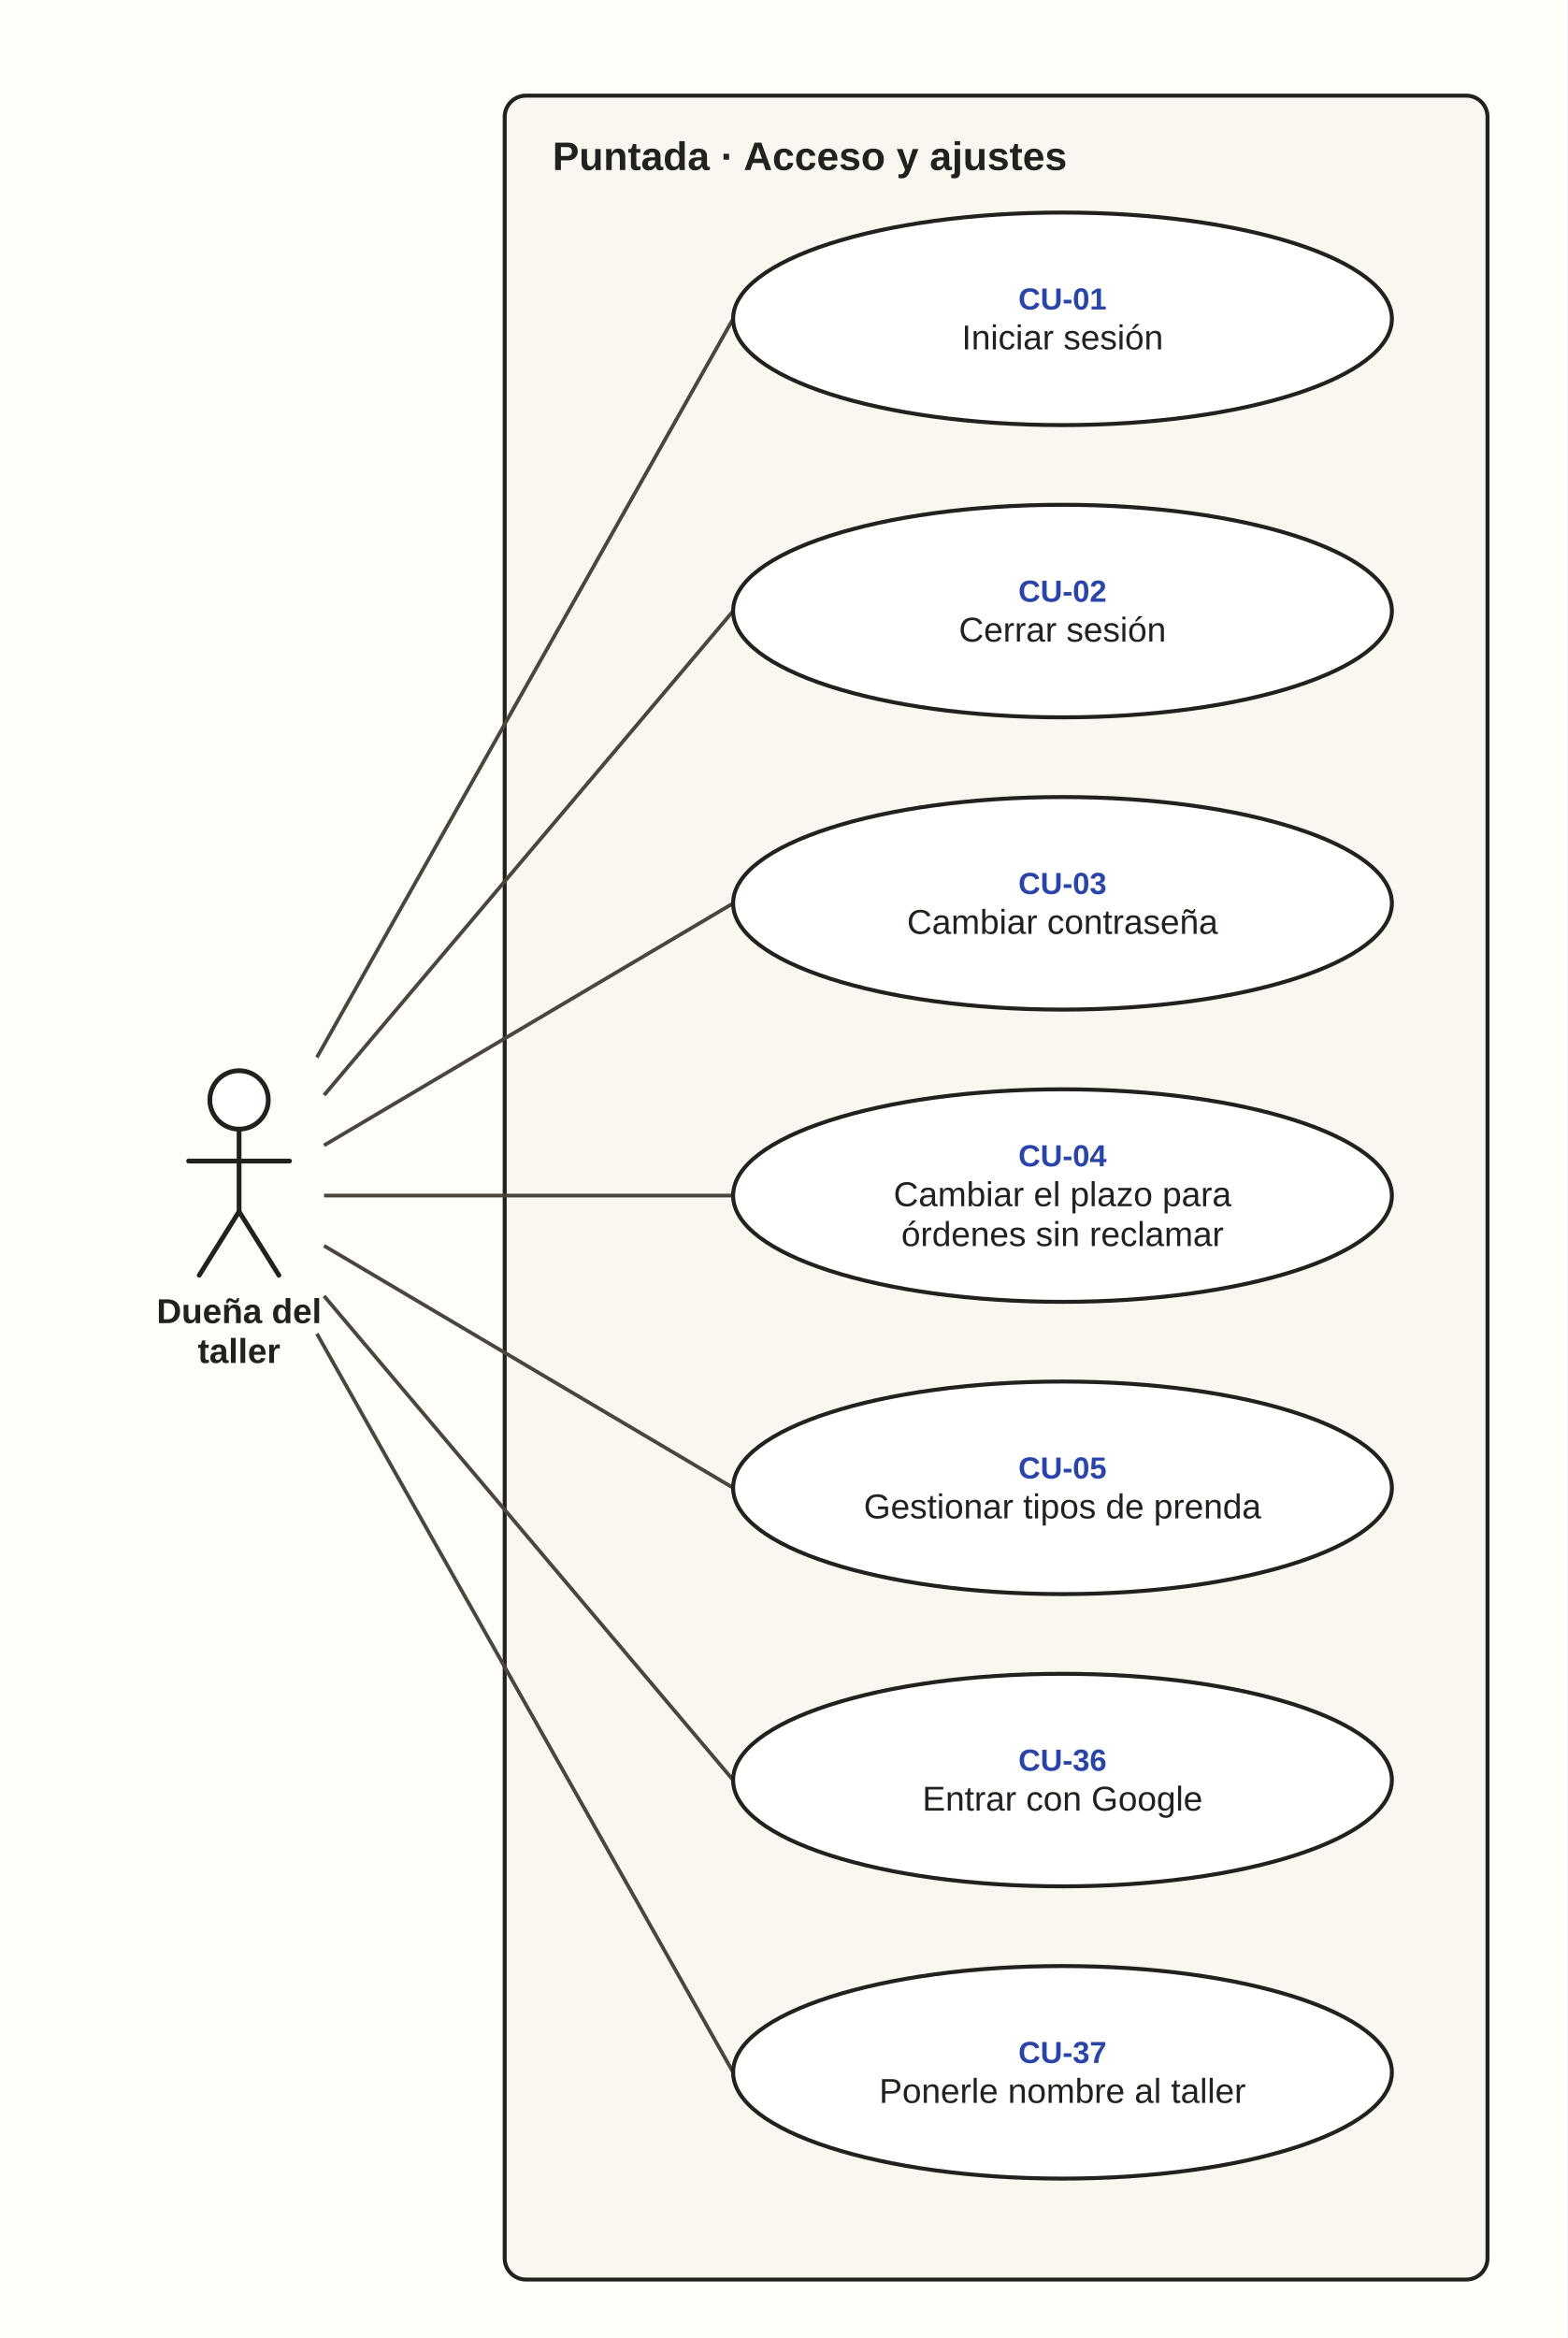
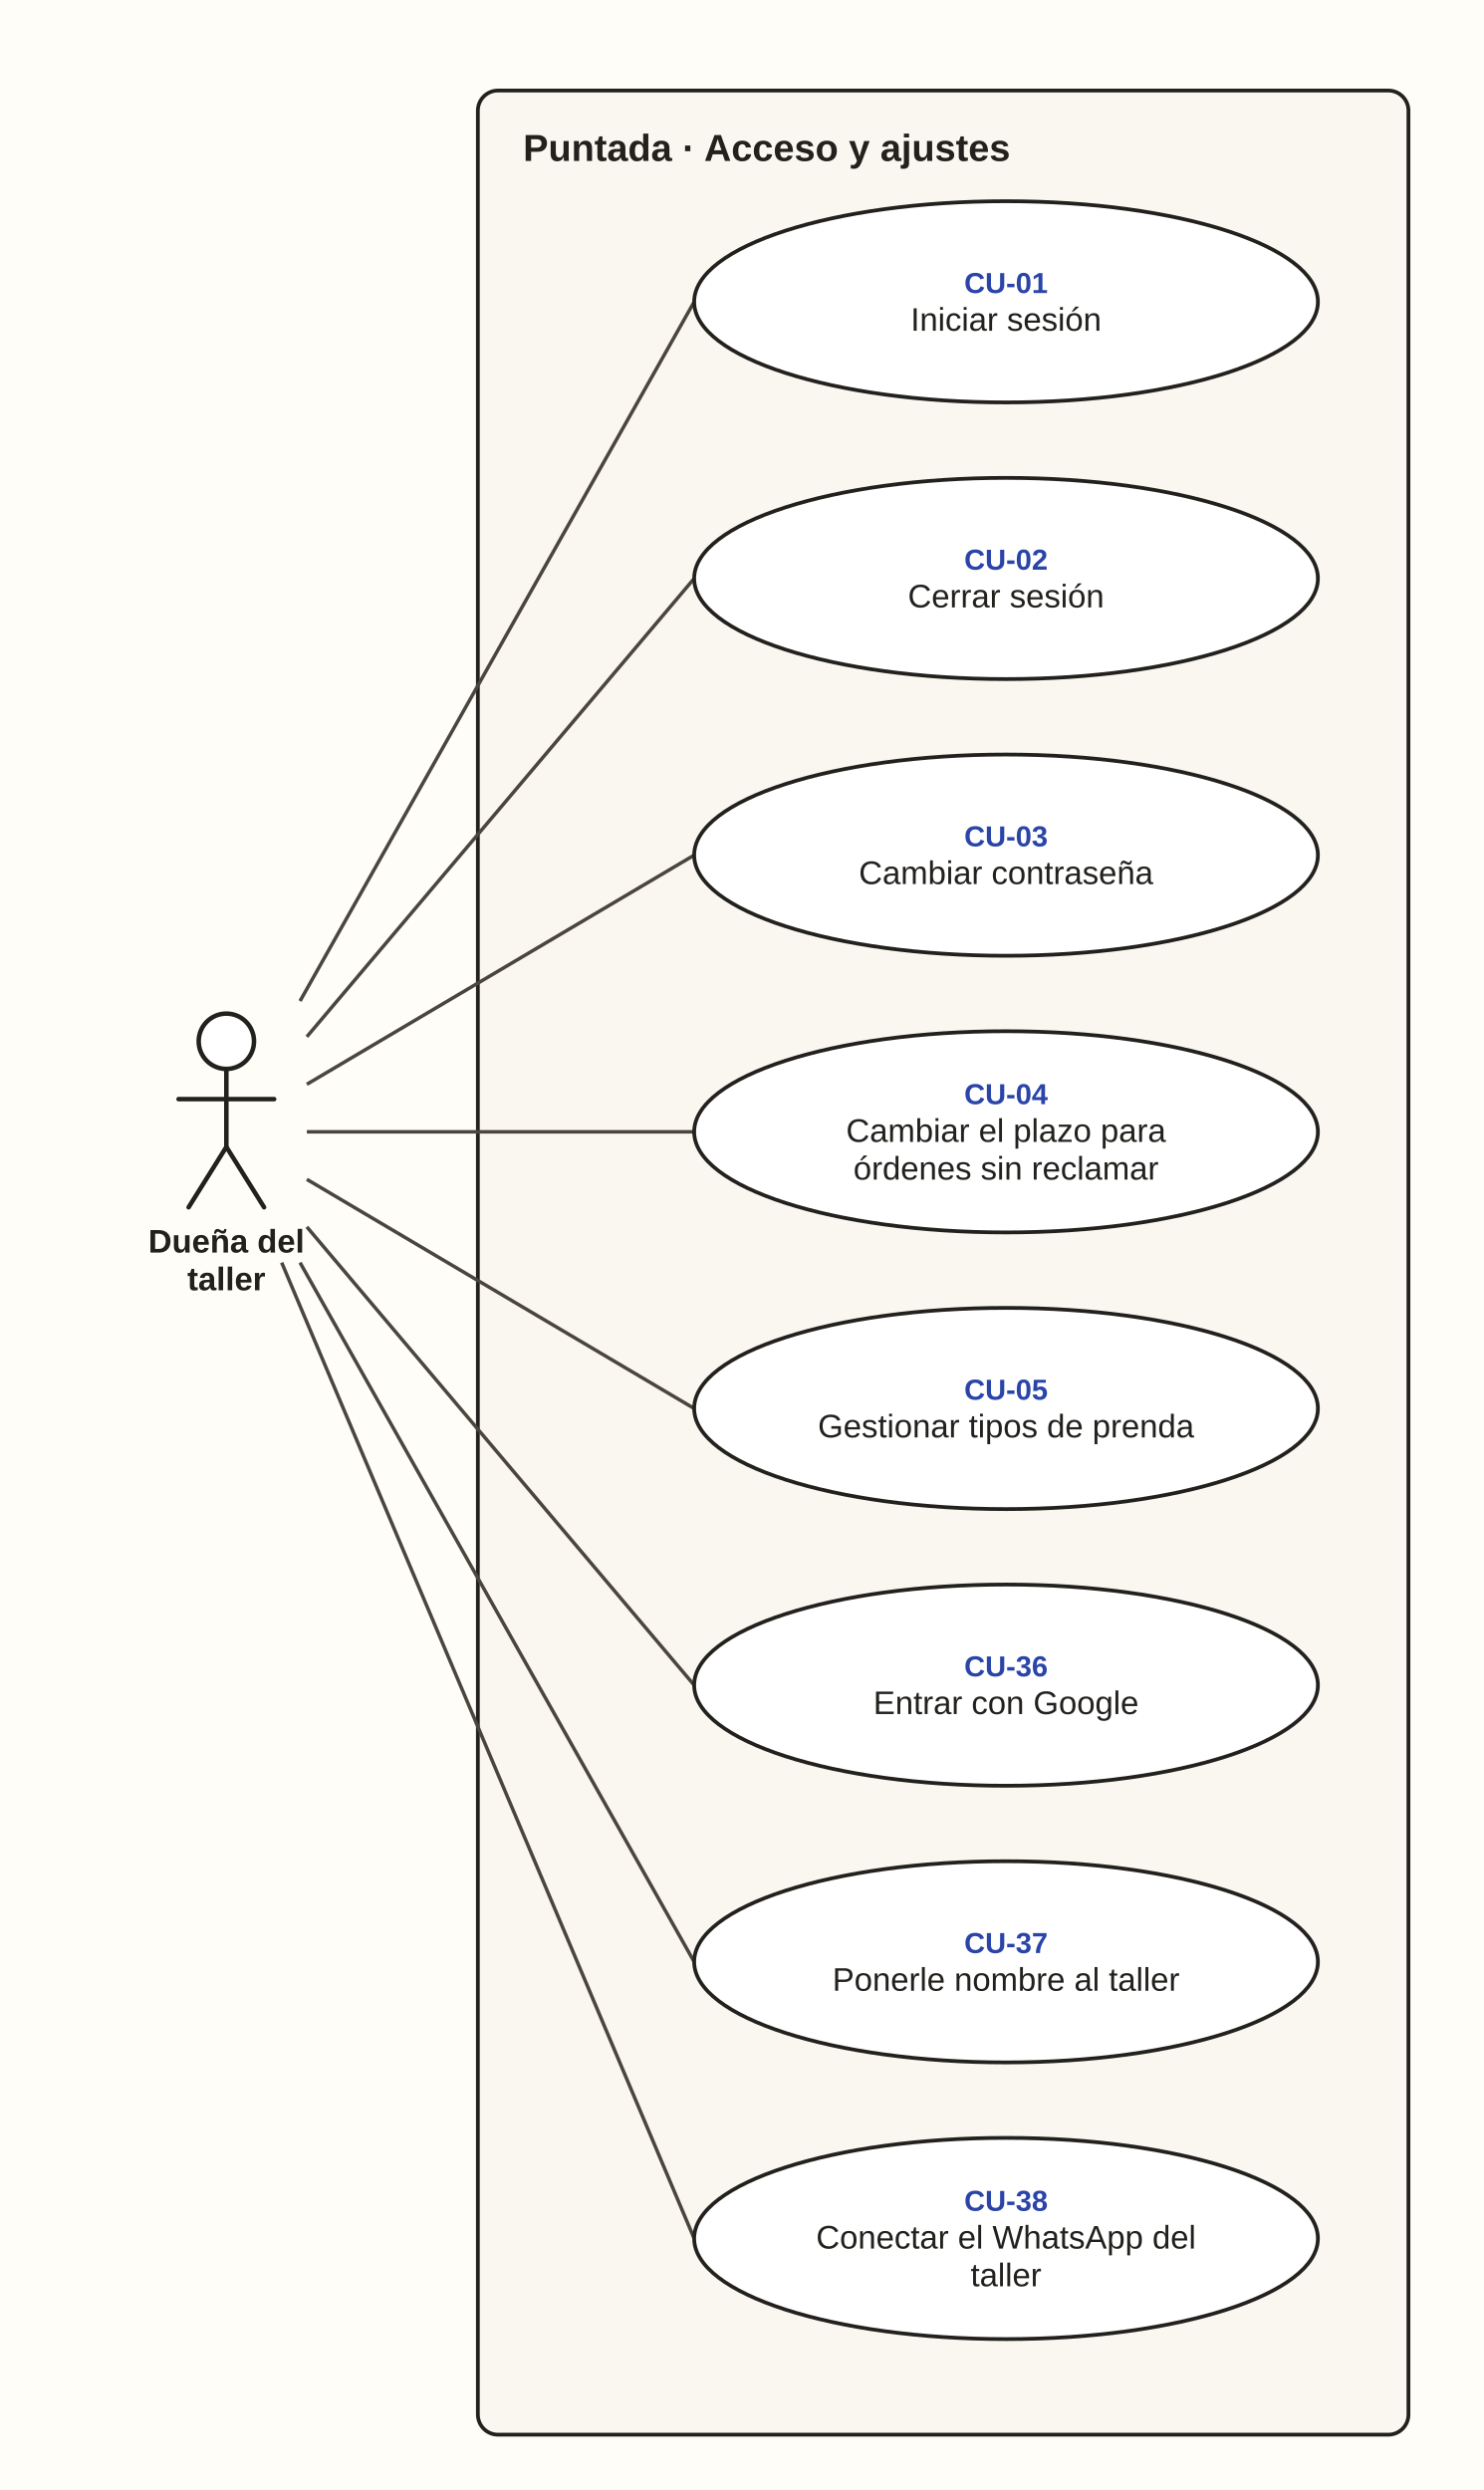
- <svg xmlns="http://www.w3.org/2000/svg" viewBox="0 0 590 880" width="590" height="880" font-family="'Source Sans 3', 'Segoe UI', Arial, sans-serif" role="img" aria-label="Casos de uso · Acceso y ajustes">
+ <svg xmlns="http://www.w3.org/2000/svg" viewBox="0 0 590 990" width="590" height="990" font-family="'Source Sans 3', 'Segoe UI', Arial, sans-serif" role="img" aria-label="Casos de uso · Acceso y ajustes">
  <defs>
    <marker id="abierta-01-duena-acceso-y-ajustes" viewBox="0 0 12 12" refX="11" refY="6" markerWidth="11" markerHeight="11" orient="auto">
      <path d="M1 1 L11 6 L1 11" fill="none" stroke="#4a453d" stroke-width="1.5" />
    </marker>
    <marker id="triangulo-01-duena-acceso-y-ajustes" viewBox="0 0 14 14" refX="13" refY="7" markerWidth="14" markerHeight="14" orient="auto">
      <path d="M1 1 L13 7 L1 13 z" fill="#fffdf8" stroke="#4a453d" stroke-width="1.5" />
    </marker>
  </defs>
-   <rect width="590" height="880" fill="#fffdf8" />
-   <rect x="190" y="36" width="370" height="822" rx="8" fill="#faf7f0" stroke="#23211d" stroke-width="1.5" />
+   <rect width="590" height="990" fill="#fffdf8" />
+   <rect x="190" y="36" width="370" height="932" rx="8" fill="#faf7f0" stroke="#23211d" stroke-width="1.5" />
  <text x="208.0" y="64.0" font-size="15" font-weight="700" fill="#23211d" text-anchor="start">Puntada · Acceso y ajustes</text>
  <line x1="119.3" y1="398.0" x2="276.0" y2="120.0" stroke="#4a453d" stroke-width="1.4" />
  <line x1="122.0" y1="412.2" x2="276.0" y2="230.0" stroke="#4a453d" stroke-width="1.4" />
  <line x1="122.0" y1="431.1" x2="276.0" y2="340.0" stroke="#4a453d" stroke-width="1.4" />
  <line x1="122.0" y1="450.0" x2="276.0" y2="450.0" stroke="#4a453d" stroke-width="1.4" />
  <line x1="122.0" y1="468.9" x2="276.0" y2="560.0" stroke="#4a453d" stroke-width="1.4" />
  <line x1="122.0" y1="487.8" x2="276.0" y2="670.0" stroke="#4a453d" stroke-width="1.4" />
  <line x1="119.3" y1="502.0" x2="276.0" y2="780.0" stroke="#4a453d" stroke-width="1.4" />
+   <line x1="112.0" y1="502.0" x2="276.0" y2="890.0" stroke="#4a453d" stroke-width="1.4" />
  <circle cx="90" cy="414" r="11" fill="#ffffff" stroke="#23211d" stroke-width="1.8" />
  <line x1="90" y1="425" x2="90" y2="456" stroke="#23211d" stroke-width="1.8" fill="none" stroke-linecap="round" />
  <line x1="71" y1="437" x2="109" y2="437" stroke="#23211d" stroke-width="1.8" fill="none" stroke-linecap="round" />
  <polyline points="75,480 90,456 105,480" stroke="#23211d" stroke-width="1.8" fill="none" stroke-linecap="round" />
  <text x="90.0" y="498.0" font-size="13" font-weight="700" fill="#23211d" text-anchor="middle">Dueña del</text>
  <text x="90.0" y="513.0" font-size="13" font-weight="700" fill="#23211d" text-anchor="middle">taller</text>
  <ellipse cx="400" cy="120" rx="124" ry="40" fill="#ffffff" stroke="#23211d" stroke-width="1.5" />
  <text x="400.0" y="116.5" font-size="11.5" font-weight="700" fill="#2a44a8" text-anchor="middle">CU-01</text>
  <text x="400.0" y="131.5" font-size="13" font-weight="400" fill="#23211d" text-anchor="middle">Iniciar sesión</text>
  <ellipse cx="400" cy="230" rx="124" ry="40" fill="#ffffff" stroke="#23211d" stroke-width="1.5" />
  <text x="400.0" y="226.5" font-size="11.5" font-weight="700" fill="#2a44a8" text-anchor="middle">CU-02</text>
  <text x="400.0" y="241.5" font-size="13" font-weight="400" fill="#23211d" text-anchor="middle">Cerrar sesión</text>
  <ellipse cx="400" cy="340" rx="124" ry="40" fill="#ffffff" stroke="#23211d" stroke-width="1.5" />
  <text x="400.0" y="336.5" font-size="11.5" font-weight="700" fill="#2a44a8" text-anchor="middle">CU-03</text>
  <text x="400.0" y="351.5" font-size="13" font-weight="400" fill="#23211d" text-anchor="middle">Cambiar contraseña</text>
  <ellipse cx="400" cy="450" rx="124" ry="40" fill="#ffffff" stroke="#23211d" stroke-width="1.5" />
  <text x="400.0" y="439.0" font-size="11.5" font-weight="700" fill="#2a44a8" text-anchor="middle">CU-04</text>
  <text x="400.0" y="454.0" font-size="13" font-weight="400" fill="#23211d" text-anchor="middle">Cambiar el plazo para</text>
  <text x="400.0" y="469.0" font-size="13" font-weight="400" fill="#23211d" text-anchor="middle">órdenes sin reclamar</text>
  <ellipse cx="400" cy="560" rx="124" ry="40" fill="#ffffff" stroke="#23211d" stroke-width="1.5" />
  <text x="400.0" y="556.5" font-size="11.5" font-weight="700" fill="#2a44a8" text-anchor="middle">CU-05</text>
  <text x="400.0" y="571.5" font-size="13" font-weight="400" fill="#23211d" text-anchor="middle">Gestionar tipos de prenda</text>
  <ellipse cx="400" cy="670" rx="124" ry="40" fill="#ffffff" stroke="#23211d" stroke-width="1.5" />
  <text x="400.0" y="666.5" font-size="11.5" font-weight="700" fill="#2a44a8" text-anchor="middle">CU-36</text>
  <text x="400.0" y="681.5" font-size="13" font-weight="400" fill="#23211d" text-anchor="middle">Entrar con Google</text>
  <ellipse cx="400" cy="780" rx="124" ry="40" fill="#ffffff" stroke="#23211d" stroke-width="1.5" />
  <text x="400.0" y="776.5" font-size="11.5" font-weight="700" fill="#2a44a8" text-anchor="middle">CU-37</text>
  <text x="400.0" y="791.5" font-size="13" font-weight="400" fill="#23211d" text-anchor="middle">Ponerle nombre al taller</text>
+   <ellipse cx="400" cy="890" rx="124" ry="40" fill="#ffffff" stroke="#23211d" stroke-width="1.5" />
+   <text x="400.0" y="879.0" font-size="11.5" font-weight="700" fill="#2a44a8" text-anchor="middle">CU-38</text>
+   <text x="400.0" y="894.0" font-size="13" font-weight="400" fill="#23211d" text-anchor="middle">Conectar el WhatsApp del</text>
+   <text x="400.0" y="909.0" font-size="13" font-weight="400" fill="#23211d" text-anchor="middle">taller</text>
</svg>
